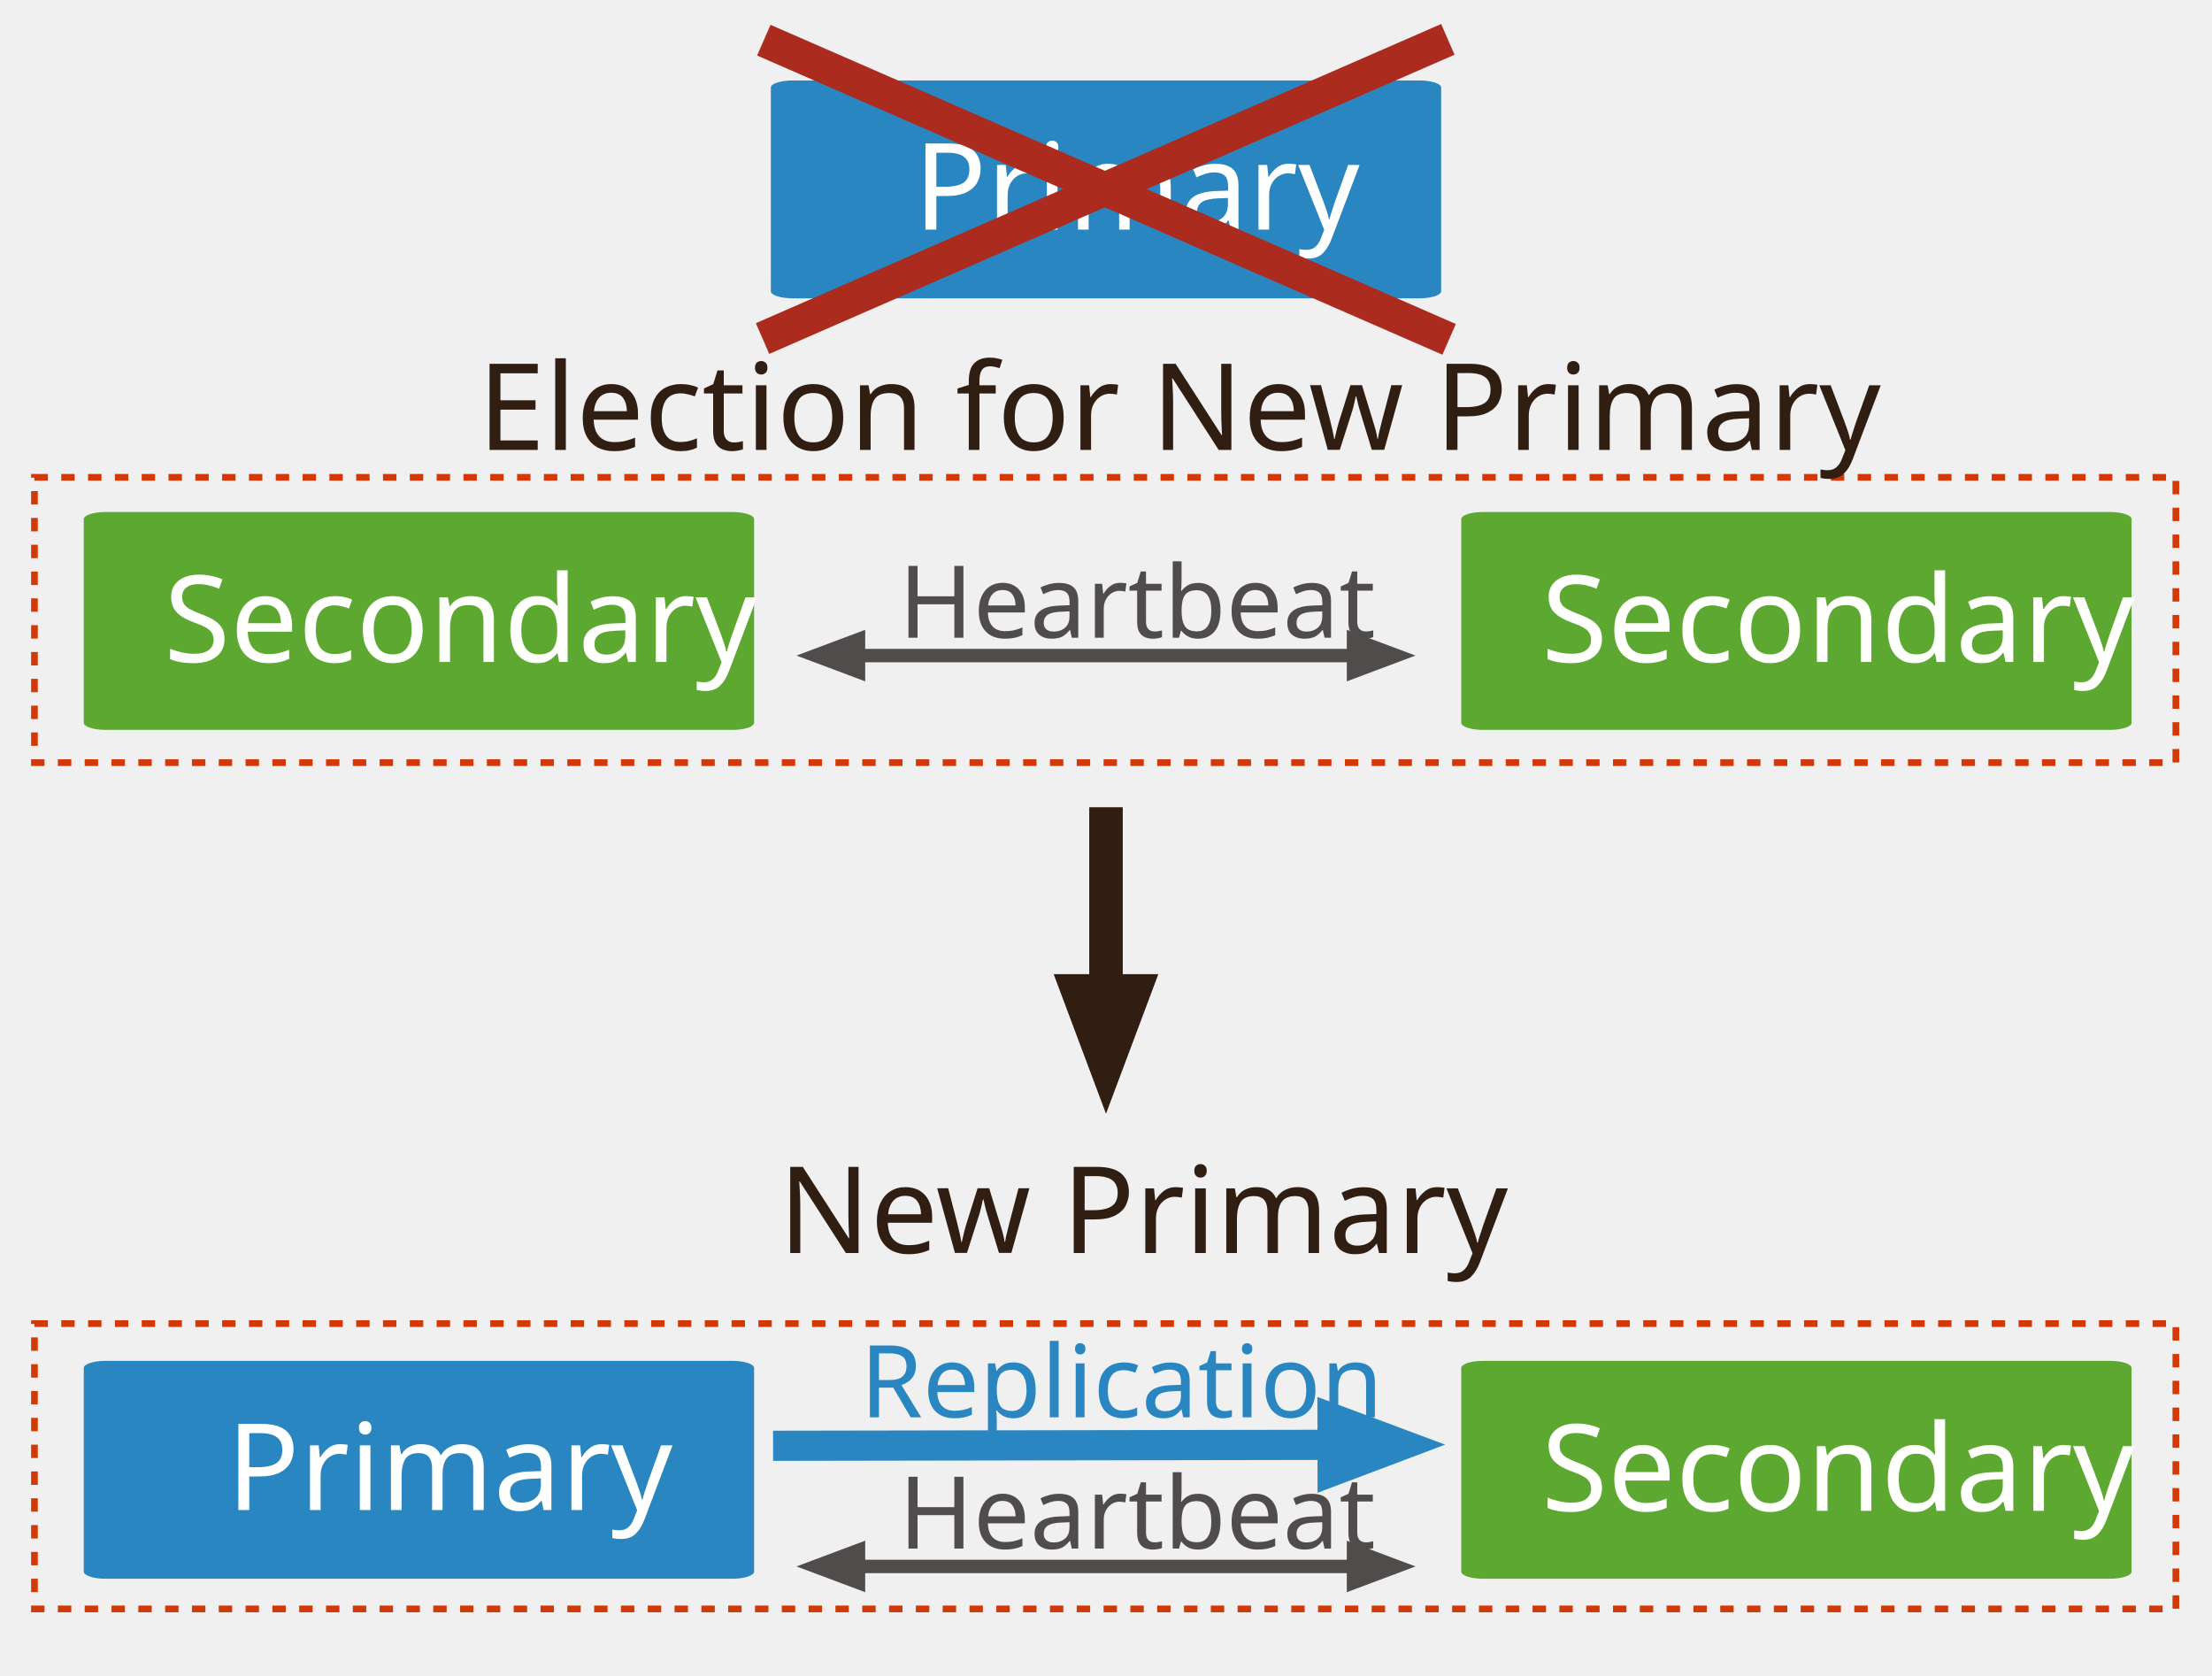
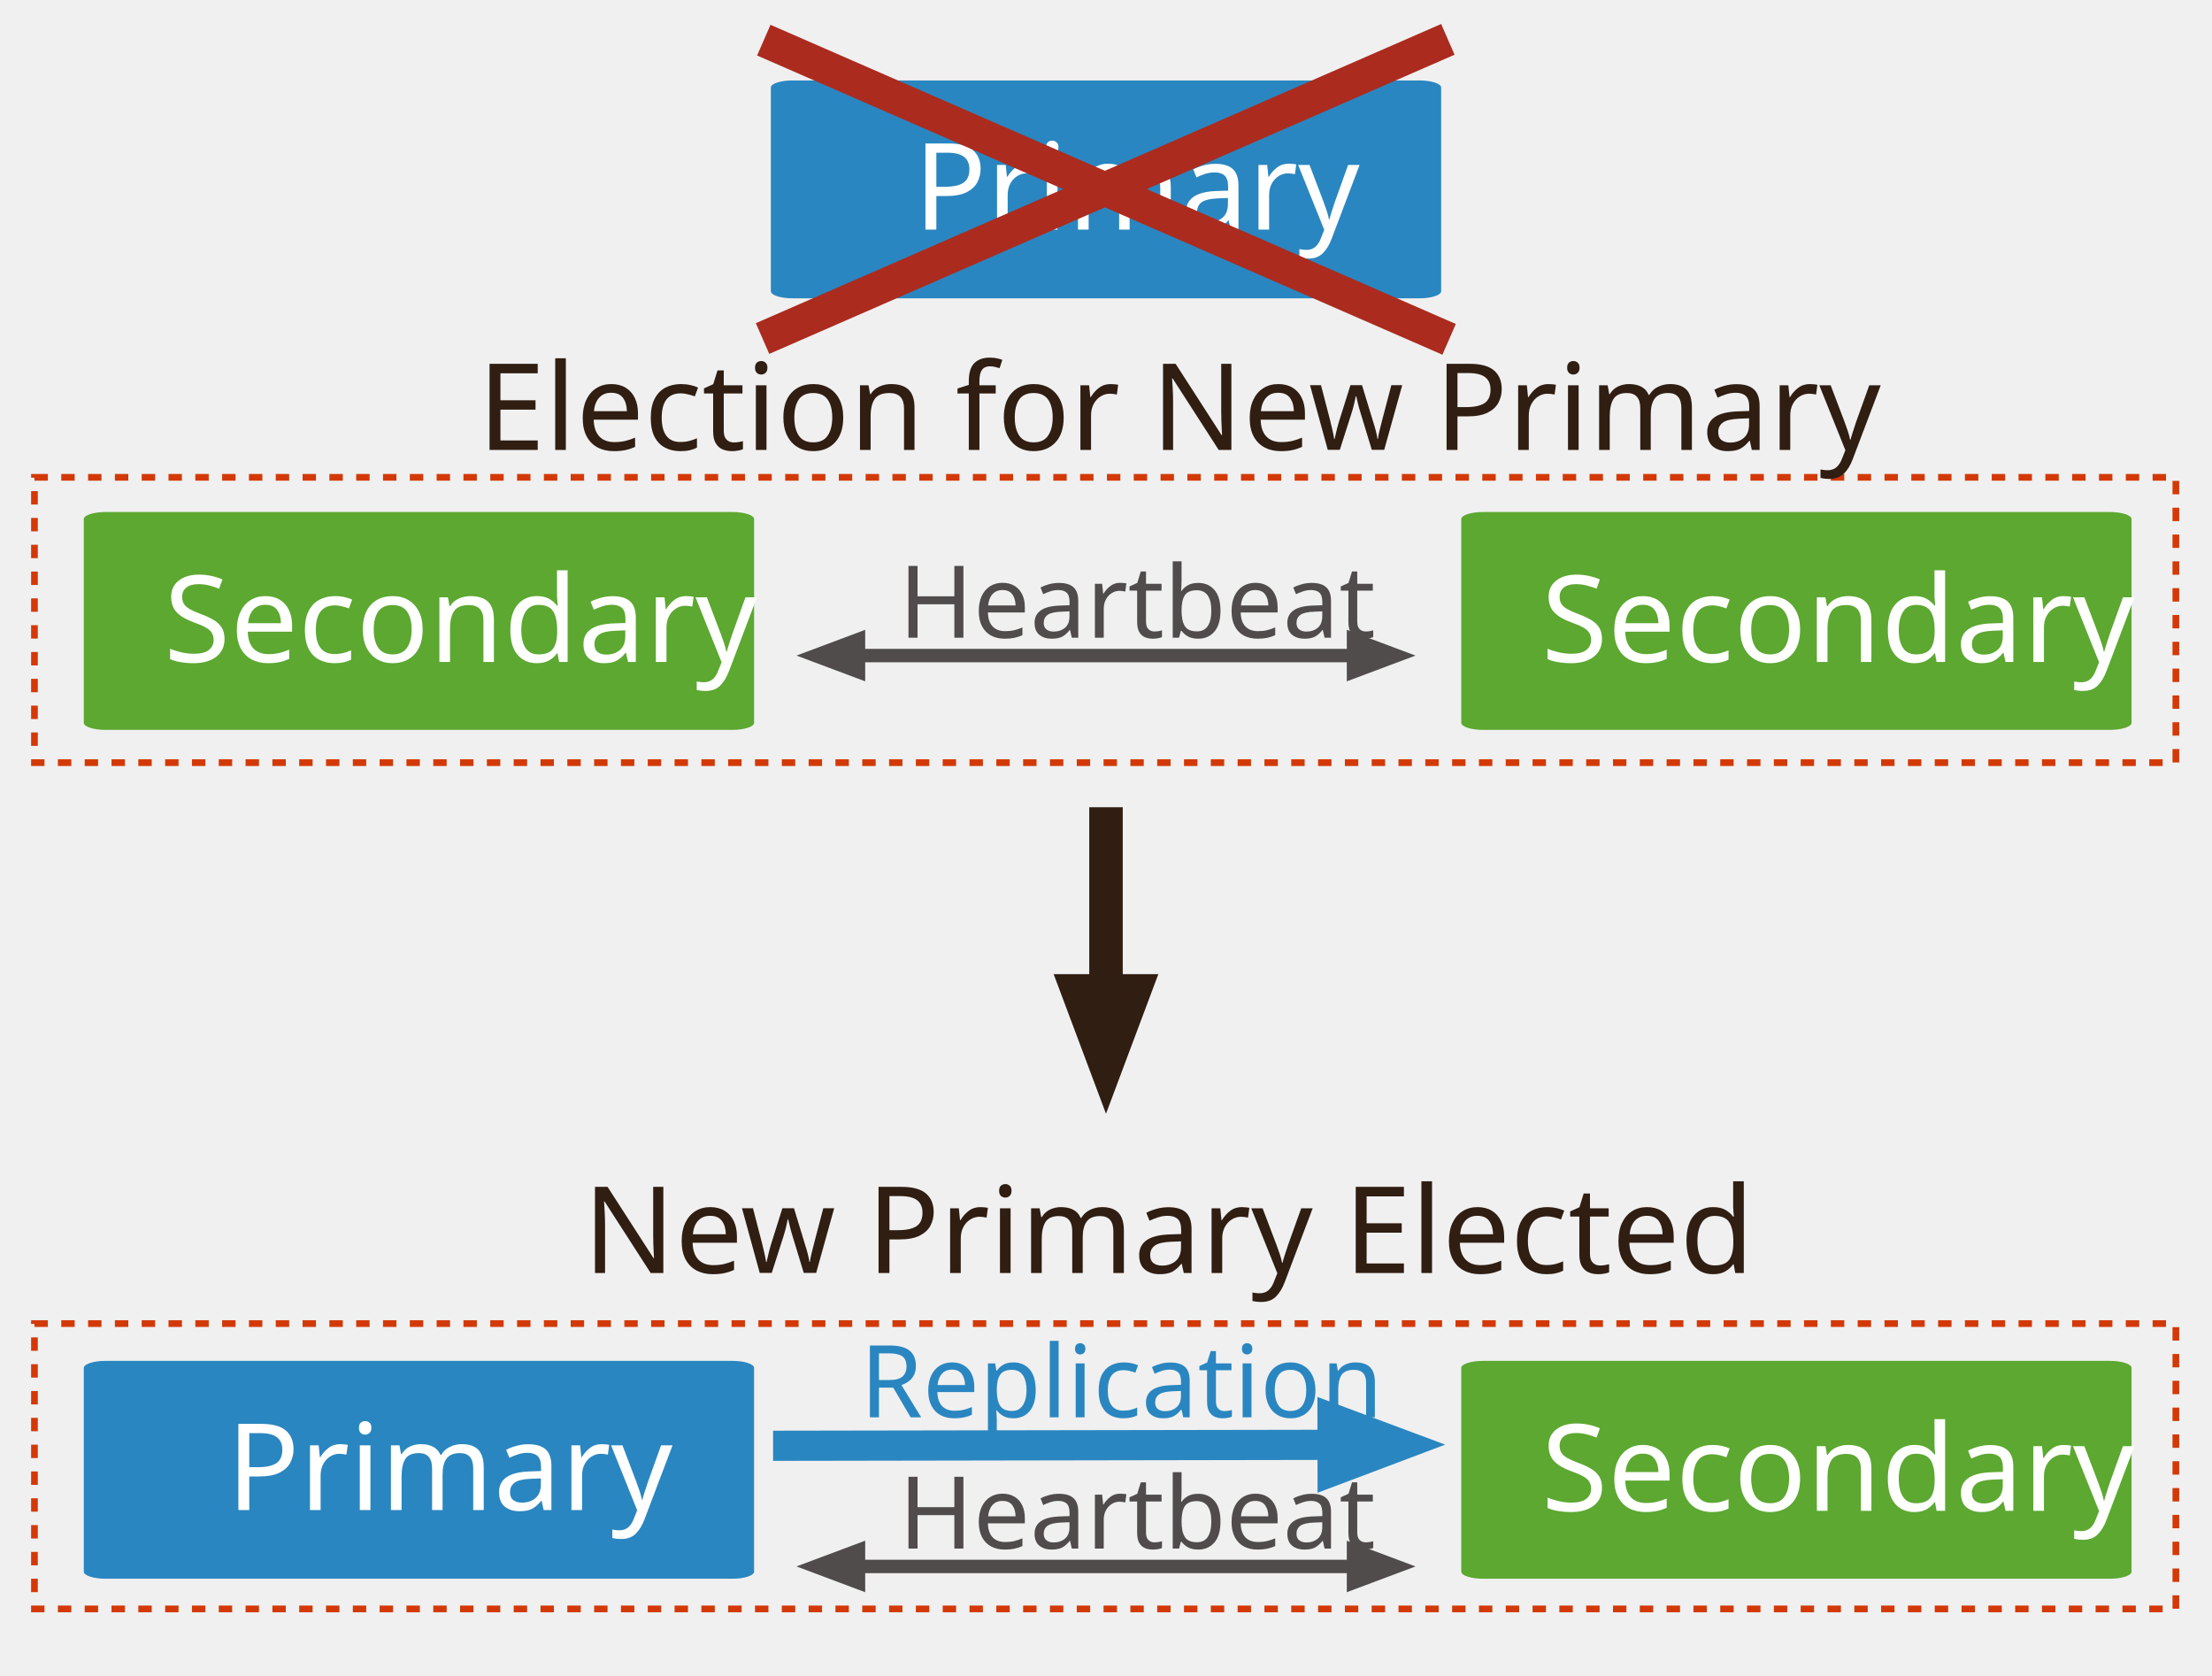
<svg xmlns="http://www.w3.org/2000/svg" version="1.1" x="0px" y="0px" width="660" height="500" viewBox="0, 0, 660, 500">
  <g id="Layer 1">
    <g>
      <text transform="matrix(1, -0, 0, 1, 330, 180.253)">
        <tspan x="-61.838" y="10" font-family="GillSans" font-size="30" fill="#4F4C4B">Heartbeat</tspan>
      </text>
      <g>
        <path d="M256.15,195.583 L403.85,195.583" fill-opacity="0" stroke="#4F4C4B" stroke-width="4" />
        <path d="M256.15,190.783 L243.35,195.583 L256.15,200.383 z" fill="#4F4C4B" fill-opacity="1" stroke="#4F4C4B" stroke-width="4" stroke-opacity="1" />
        <path d="M403.85,200.383 L416.65,195.583 L403.85,190.783 z" fill="#4F4C4B" fill-opacity="1" stroke="#4F4C4B" stroke-width="4" stroke-opacity="1" />
      </g>
    </g>
    <path d="M10.281,142.404 L649.215,142.404 L649.215,227.527 L10.281,227.527 z" fill-opacity="0" stroke="#D33907" stroke-width="2" stroke-dasharray="4,4" />
    <g>
      <path d="M330,240.833 L330,295.633" fill-opacity="0" stroke="#301E13" stroke-width="10" />
      <path d="M321.6,295.633 L330,318.033 L338.4,295.633 z" fill="#301E13" fill-opacity="1" stroke="#301E13" stroke-width="10" stroke-opacity="1" />
    </g>
    <text transform="matrix(1, 0, 0, 1, 330, 123)">
      <tspan x="-187.418" y="11.24" font-family="GillSans" font-size="36" fill="#301E13">Election for New Primary</tspan>
    </text>
    <g>
      <path d="M230.667,431.333 L397.6,431.047" fill-opacity="0" stroke="#2A86C0" stroke-width="9" />
      <path d="M397.613,438.847 L418.4,431.011 L397.587,423.247 z" fill="#2A86C0" fill-opacity="1" stroke="#2A86C0" stroke-width="9" stroke-opacity="1" />
    </g>
    <text transform="matrix(1, 0, -0, 1, 324, 416.314)">
      <tspan x="-67.353" y="6.519" font-family="GillSans" font-size="30" fill="#2A86C0">Replication</tspan>
    </text>
-     <text transform="matrix(1, 0, 0, 1, 330, 363.039)">
-       <tspan x="-97.708" y="10.785" font-family="GillSans" font-size="36" fill="#301E13">New Primary</tspan>
+     <text transform="matrix(1, 0, 0, 1, 330, 369)">
+       <tspan x="-155.953" y="10.785" font-family="GillSans" font-size="36" fill="#301E13">New Primary Elected</tspan>
    </text>
    <g>
      <path d="M225,154.863 C225,153.698 222.094,152.753 218.504,152.753 L31.496,152.753 C27.91,152.753 25,153.698 25,154.863 L25,215.641 C25,216.808 27.91,217.753 31.496,217.753 L218.504,217.753 C222.094,217.753 225,216.808 225,215.641 L225,154.863" fill="#5CA831" />
      <text transform="matrix(1, -0, 0, 1, 125, 185.253)">
        <tspan x="-76.087" y="12.242" font-family="GillSans" font-size="36" fill="#FFFFFE">Secondary</tspan>
      </text>
    </g>
    <g>
      <path d="M636,154.863 C636,153.698 633.094,152.753 629.504,152.753 L442.496,152.753 C438.91,152.753 436,153.698 436,154.863 L436,215.641 C436,216.808 438.91,217.753 442.496,217.753 L629.504,217.753 C633.094,217.753 636,216.808 636,215.641 L636,154.863" fill="#5CA831" />
      <text transform="matrix(1, -0, 0, 1, 536, 185.253)">
        <tspan x="-76.087" y="12.242" font-family="GillSans" font-size="36" fill="#FFFFFE">Secondary</tspan>
      </text>
    </g>
    <g>
      <path d="M636,408.11 C636,406.945 633.094,406 629.504,406 L442.496,406 C438.91,406 436,406.945 436,408.11 L436,468.888 C436,470.054 438.91,471 442.496,471 L629.504,471 C633.094,471 636,470.054 636,468.888 L636,408.11" fill="#5CA831" />
      <text transform="matrix(1, -0, 0, 1, 536, 438.5)">
        <tspan x="-76.087" y="12.242" font-family="GillSans" font-size="36" fill="#FFFFFE">Secondary</tspan>
      </text>
    </g>
    <g>
      <path d="M225,408.11 C225,406.945 222.094,406 218.504,406 L31.496,406 C27.91,406 25,406.945 25,408.11 L25,468.888 C25,470.054 27.91,471 31.496,471 L218.504,471 C222.094,471 225,470.054 225,468.888 L225,408.11" fill="#2A86C0" />
      <text transform="matrix(1, 0, 0, 1, 125, 438.5)">
        <tspan x="-57.357" y="12" font-family="GillSans" font-size="36" fill="#FFFFFF">Primary</tspan>
      </text>
    </g>
    <g>
      <path d="M430,26.11 C430,24.945 427.094,24 423.504,24 L236.496,24 C232.91,24 230,24.945 230,26.11 L230,86.888 C230,88.054 232.91,89 236.496,89 L423.504,89 C427.094,89 430,88.054 430,86.888 L430,26.11" fill="#2A86C0" />
      <text transform="matrix(1, 0, 0, 1, 330, 56.5)">
        <tspan x="-57.357" y="12" font-family="GillSans" font-size="36" fill="#FFFFFF">Primary</tspan>
      </text>
    </g>
    <path d="M10.281,394.877 L649.215,394.877 L649.215,480 L10.281,480 z" fill-opacity="0" stroke="#D33907" stroke-width="2" stroke-dasharray="4,4" />
    <g>
      <text transform="matrix(1, -0, 0, 1, 330, 452)">
        <tspan x="-61.838" y="10" font-family="GillSans" font-size="30" fill="#4F4C4B">Heartbeat</tspan>
      </text>
      <g>
        <path d="M256.15,467.33 L403.85,467.33" fill-opacity="0" stroke="#4F4C4B" stroke-width="4" />
        <path d="M256.15,462.53 L243.35,467.33 L256.15,472.13 z" fill="#4F4C4B" fill-opacity="1" stroke="#4F4C4B" stroke-width="4" stroke-opacity="1" />
        <path d="M403.85,472.13 L416.65,467.33 L403.85,462.53 z" fill="#4F4C4B" fill-opacity="1" stroke="#4F4C4B" stroke-width="4" stroke-opacity="1" />
      </g>
    </g>
    <path d="M227.896,11.983 L432.375,101.24" fill-opacity="0" stroke="#AB2B1F" stroke-width="10" />
    <path d="M227.521,101 L432,11.743" fill-opacity="0" stroke="#AB2B1F" stroke-width="10" />
  </g>
  <defs />
</svg>
